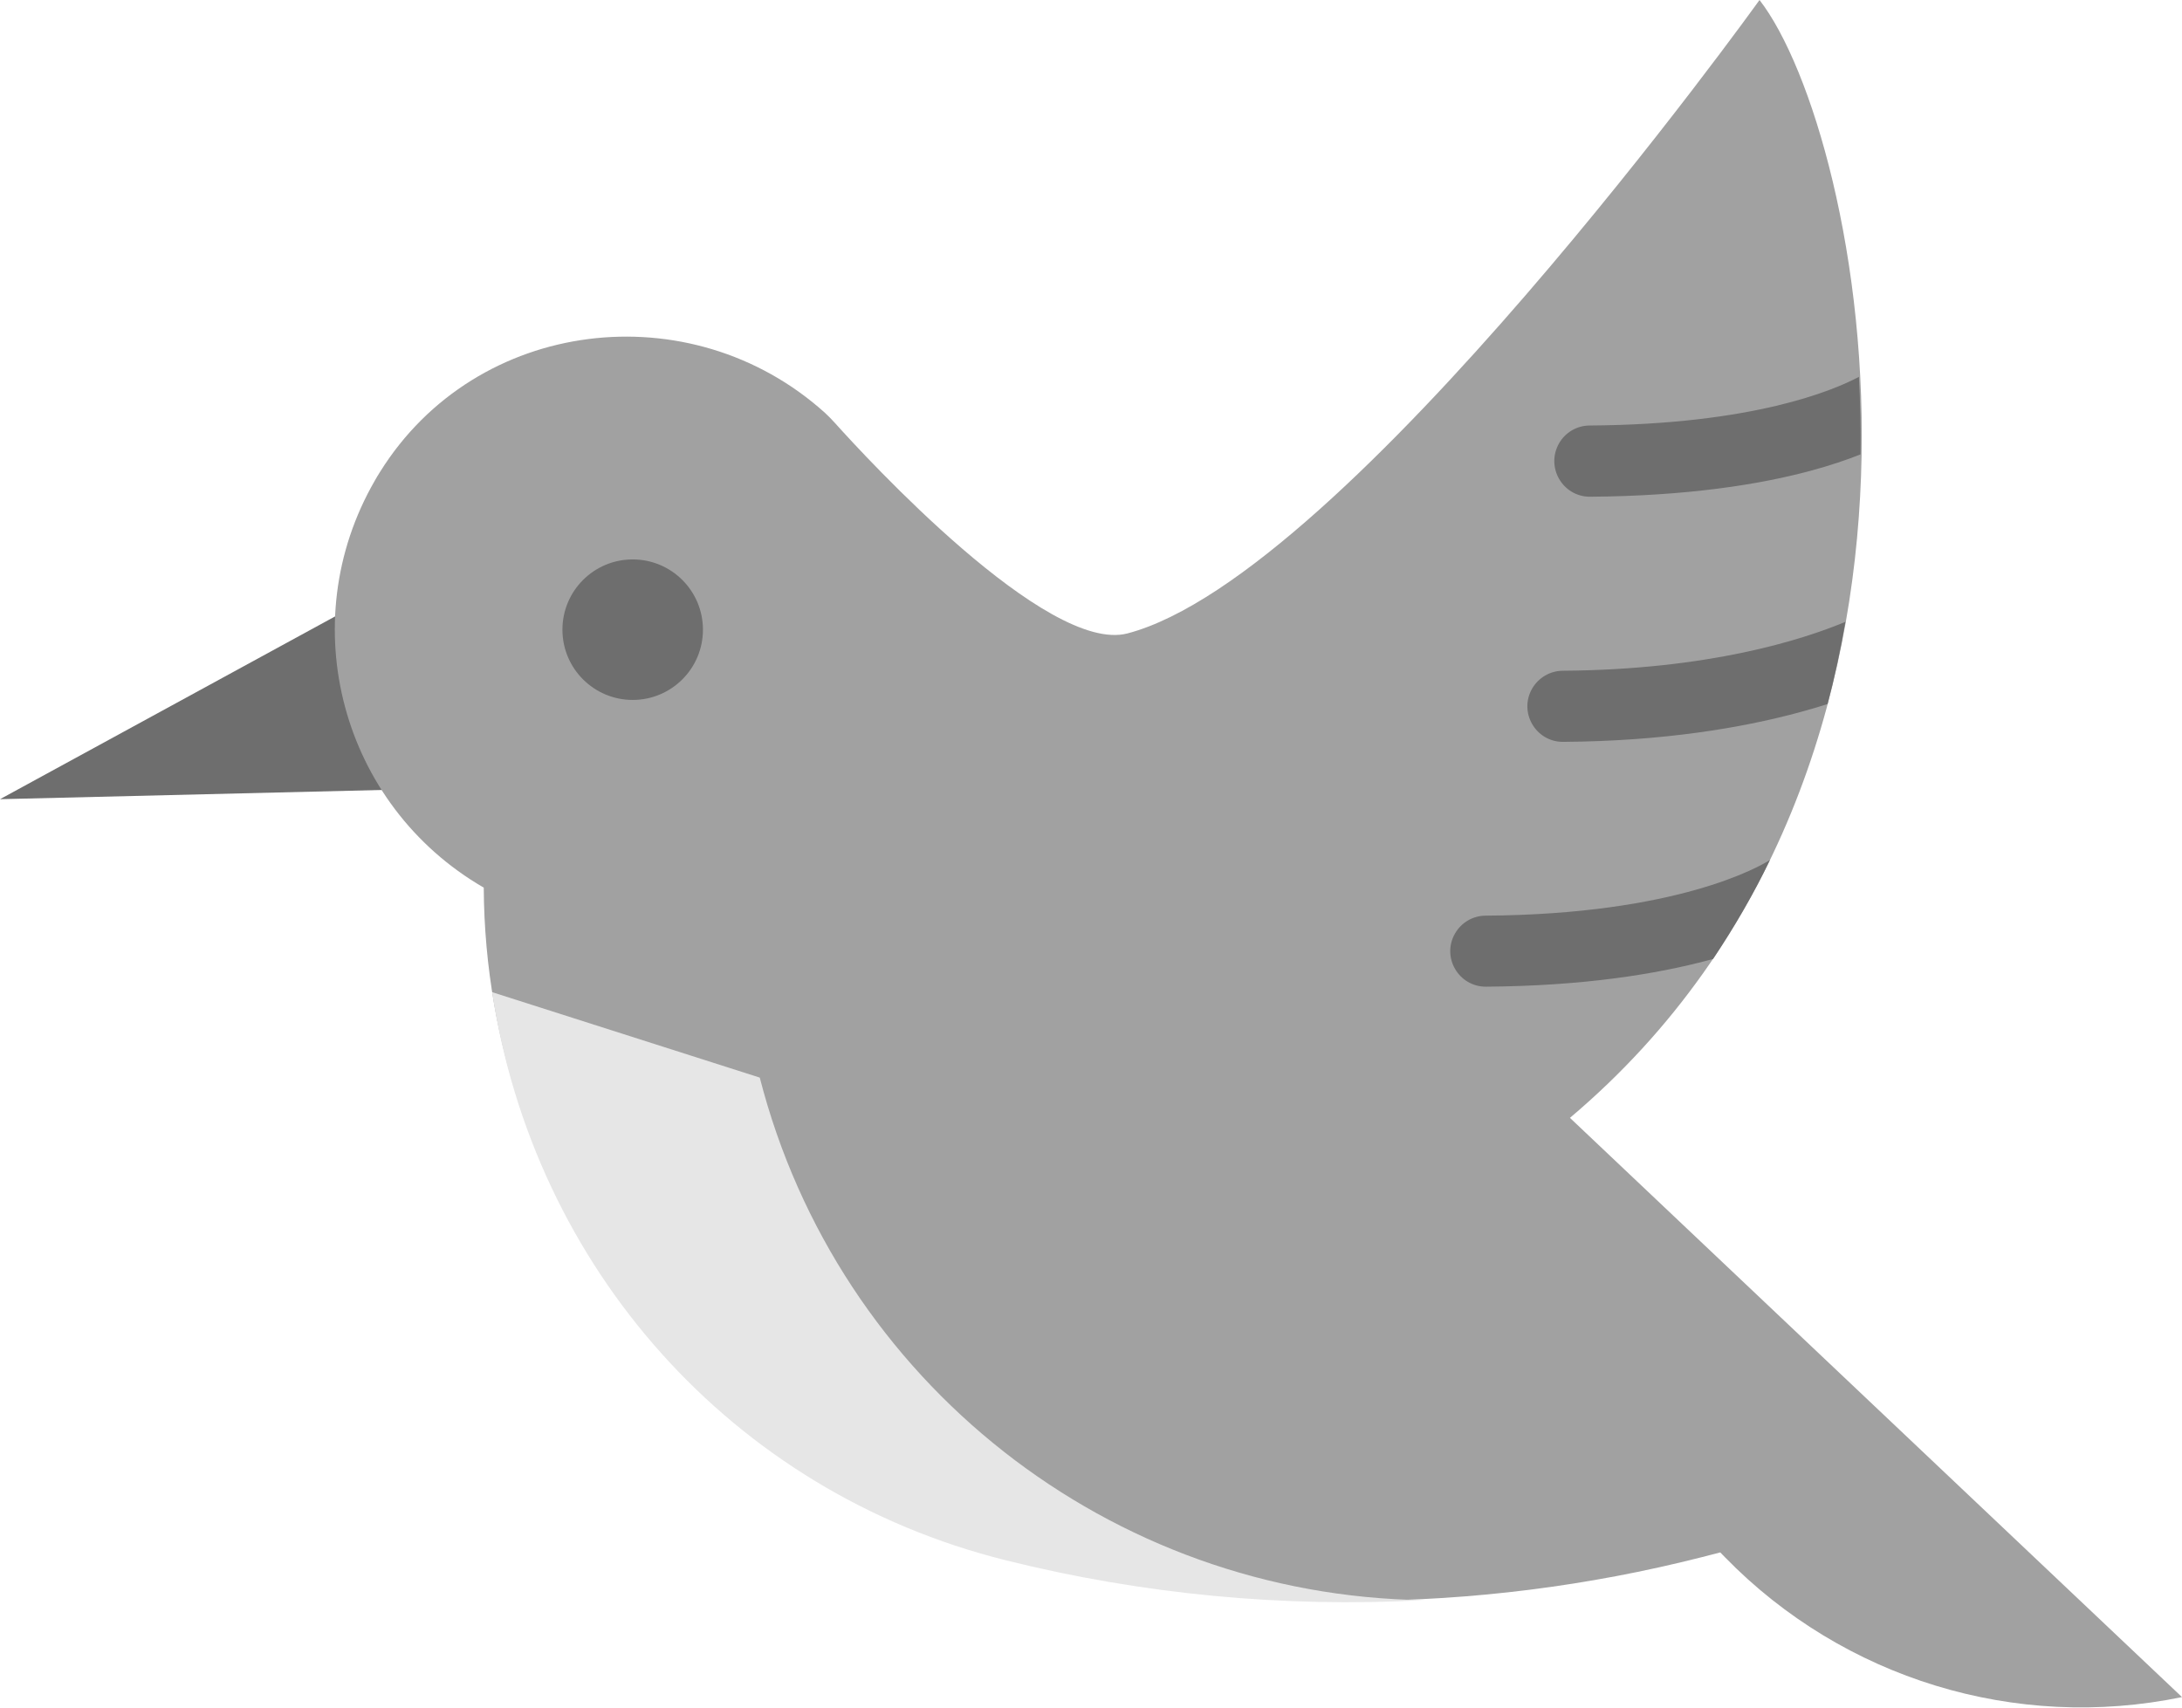
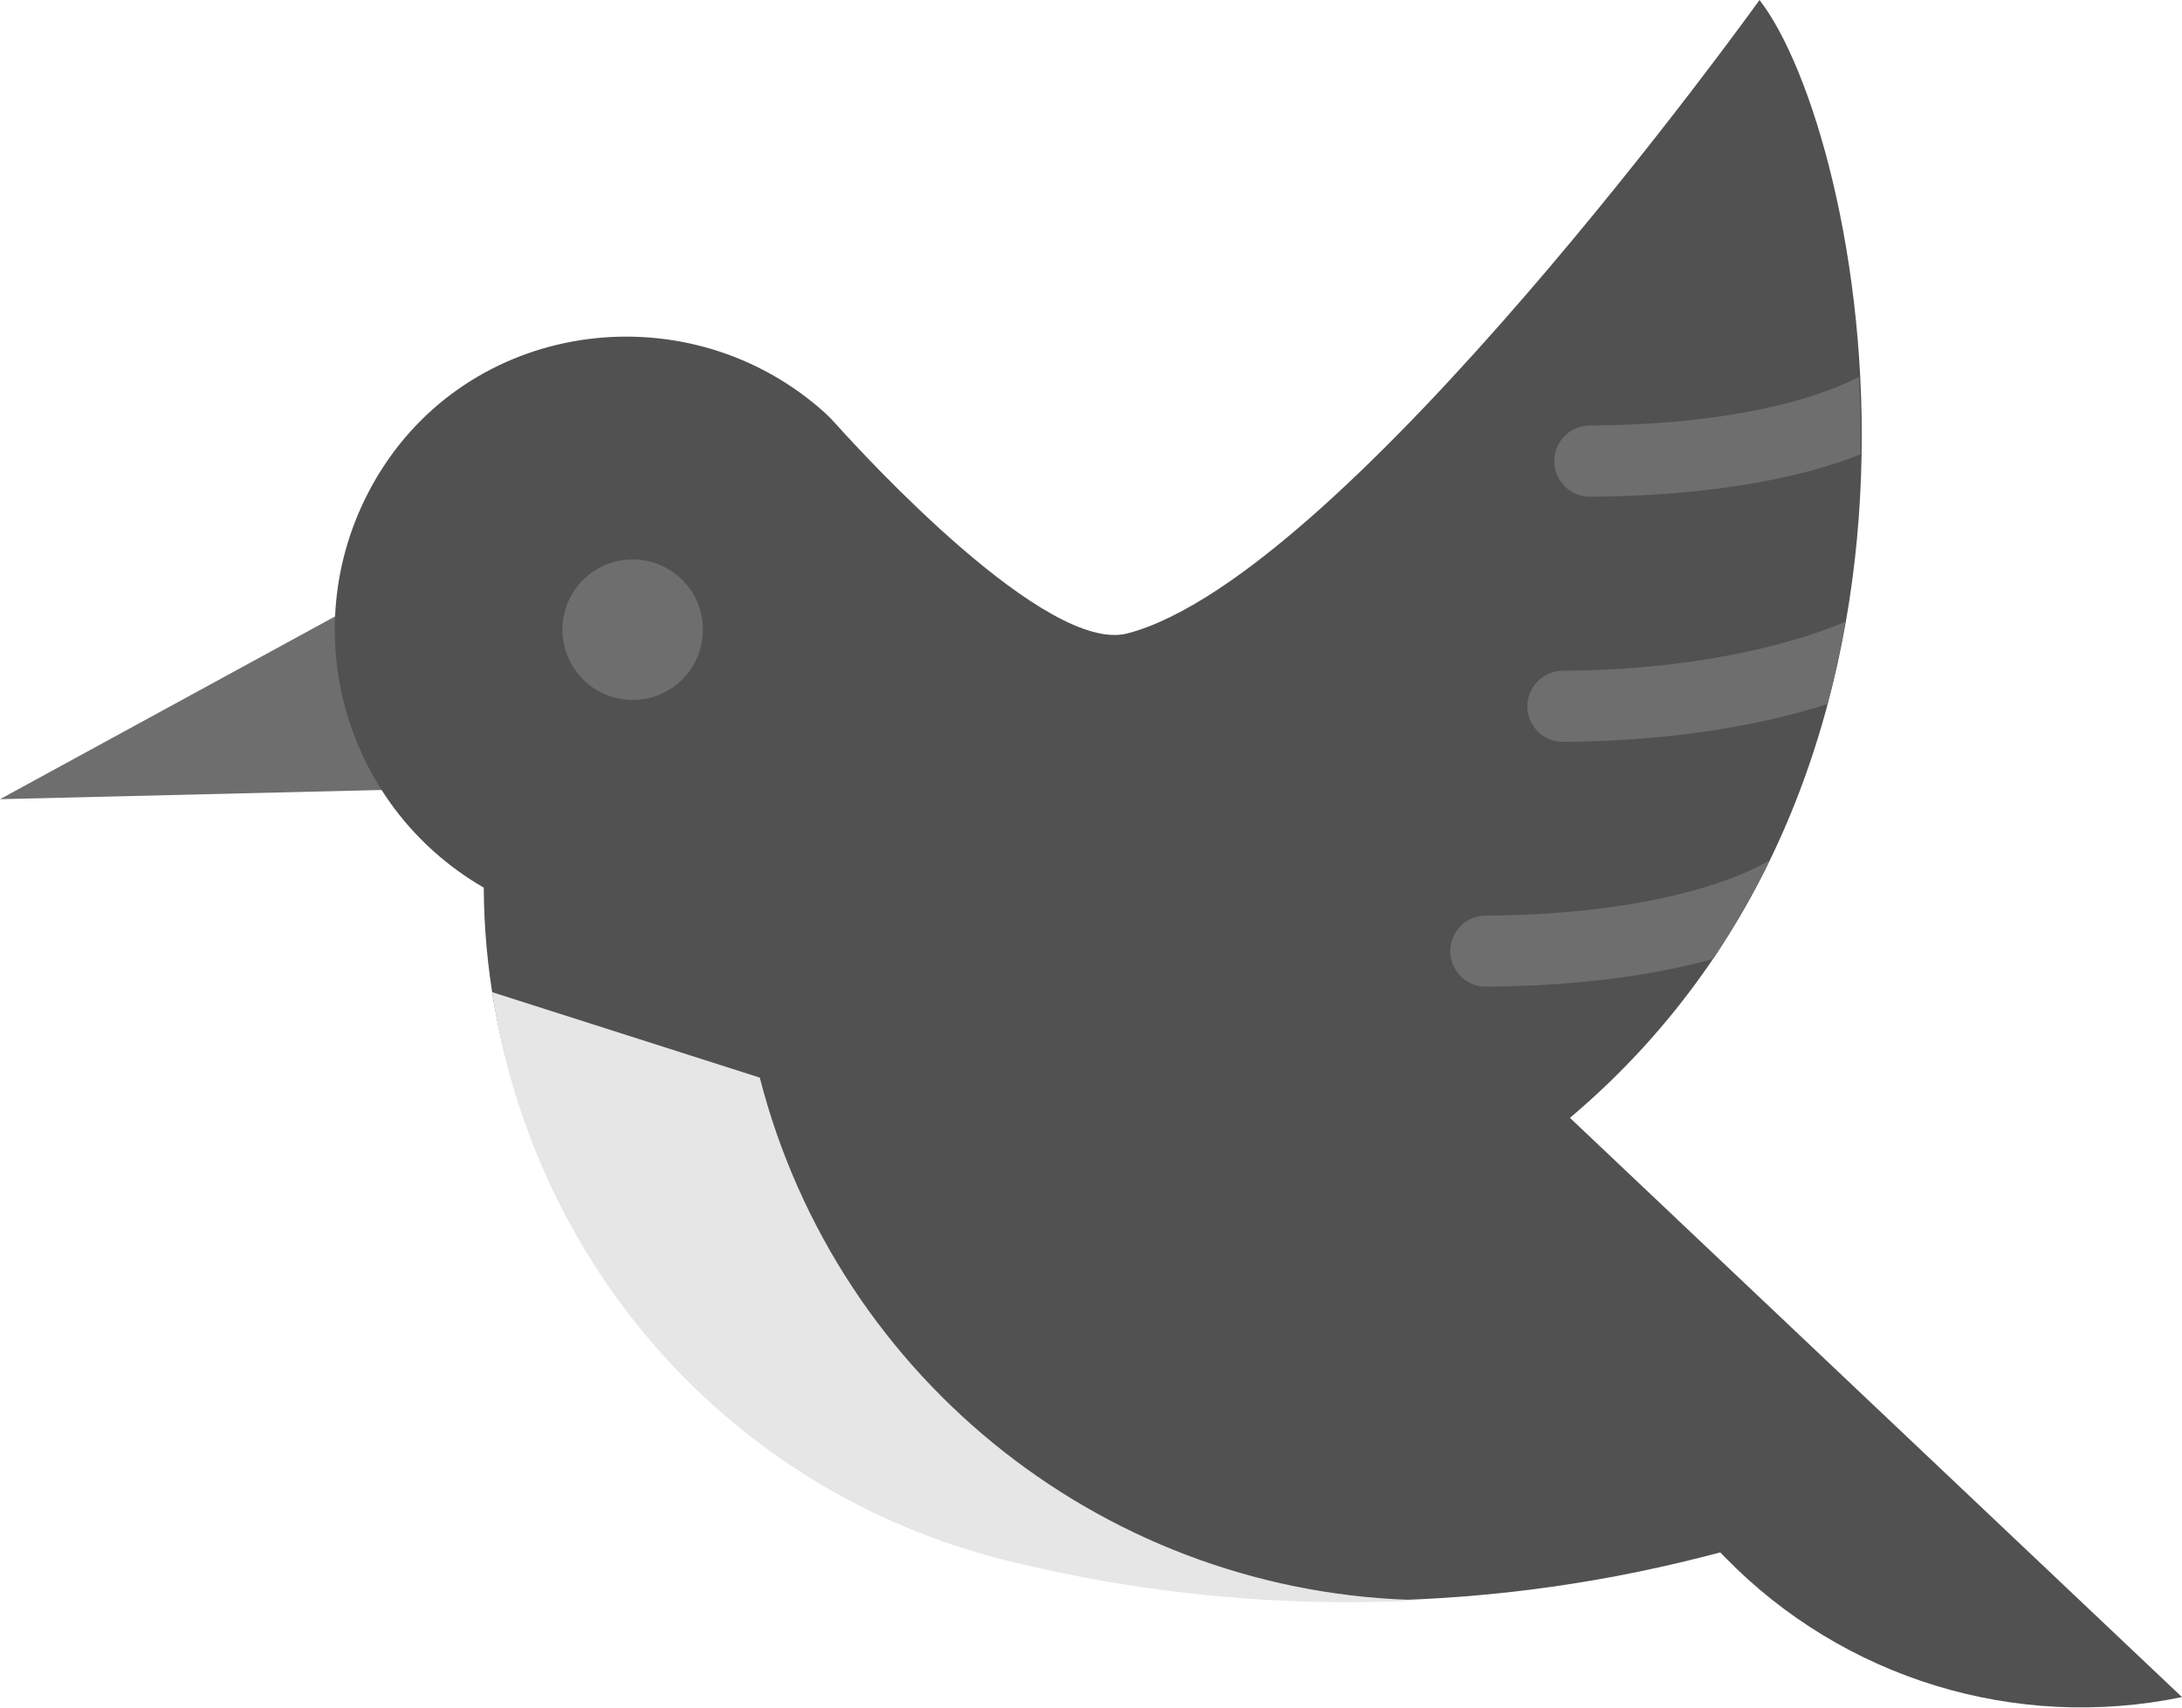
<svg xmlns="http://www.w3.org/2000/svg" viewBox="0 0 100 78.253">
  <path fill="#6e6e6e" d="M16.565 27.592 0 36.628l18.864-.456-2.299-8.58Z" />
-   <path fill="#a1a1a1" d="M80.638 0c4.76 6.144 10.542 34.995-8.688 51.233L100 77.78a22.802 22.802 0 0 1-20.941-6.405l-.22-.226-.87.224a64.893 64.893 0 0 1-31.634.077C32.194 67.92 22.247 55.253 22.17 40.681c-6.528-3.774-8.763-12.115-4.996-18.647.078-.141.158-.272.242-.404 4.412-7.081 14.234-8.257 20.393-2.708.16.15.311.302.457.465 1.405 1.565 9.719 10.612 13.406 9.643C61.715 26.394 80.638 0 80.638 0Z" data-player="true" />
+   <path fill="#515151" d="M80.638 0c4.76 6.144 10.542 34.995-8.688 51.233L100 77.78a22.802 22.802 0 0 1-20.941-6.405l-.22-.226-.87.224a64.893 64.893 0 0 1-31.634.077C32.194 67.92 22.247 55.253 22.17 40.681c-6.528-3.774-8.763-12.115-4.996-18.647.078-.141.158-.272.242-.404 4.412-7.081 14.234-8.257 20.393-2.708.16.15.311.302.457.465 1.405 1.565 9.719 10.612 13.406 9.643C61.715 26.394 80.638 0 80.638 0Z" data-player="true" />
  <path fill="#6e6e6e" d="M72.865 22.766c-1.257-.003-2.038-1.36-1.411-2.453a1.62 1.62 0 0 1 1.388-.811c7.524-.048 11.19-1.616 12.351-2.229.064 1.182.088 2.367.073 3.552-.628.251-1.393.511-2.316.759-2.309.618-5.588 1.149-10.085 1.182ZM71.63 34.001c-1.256-.001-2.039-1.361-1.41-2.446a1.633 1.633 0 0 1 1.387-.814c6.72-.045 11.008-1.423 12.966-2.242a45.516 45.516 0 0 1-.815 3.768c-.417.133-.864.265-1.35.395-2.586.693-6.167 1.308-10.778 1.339Zm-3.536 11.22c-1.255-.002-2.037-1.359-1.408-2.443a1.621 1.621 0 0 1 1.388-.812c8.763-.058 12.542-2.234 13.041-2.551-.733 1.534-1.636 3.076-2.607 4.537l-.186.049c-2.382.638-5.734 1.189-10.228 1.22Z" data-player="true" />
  <circle cx="28.996" cy="28.859" r="3.22" fill="#6e6e6e" />
  <path fill="#e6e6e6" d="M34.82 49.388c3.582 13.957 16.07 23.754 30.437 23.95a64.795 64.795 0 0 1-19.162-1.828c-12.62-3.147-21.635-13.476-23.541-26.038l12.266 3.916Z" />
</svg>
